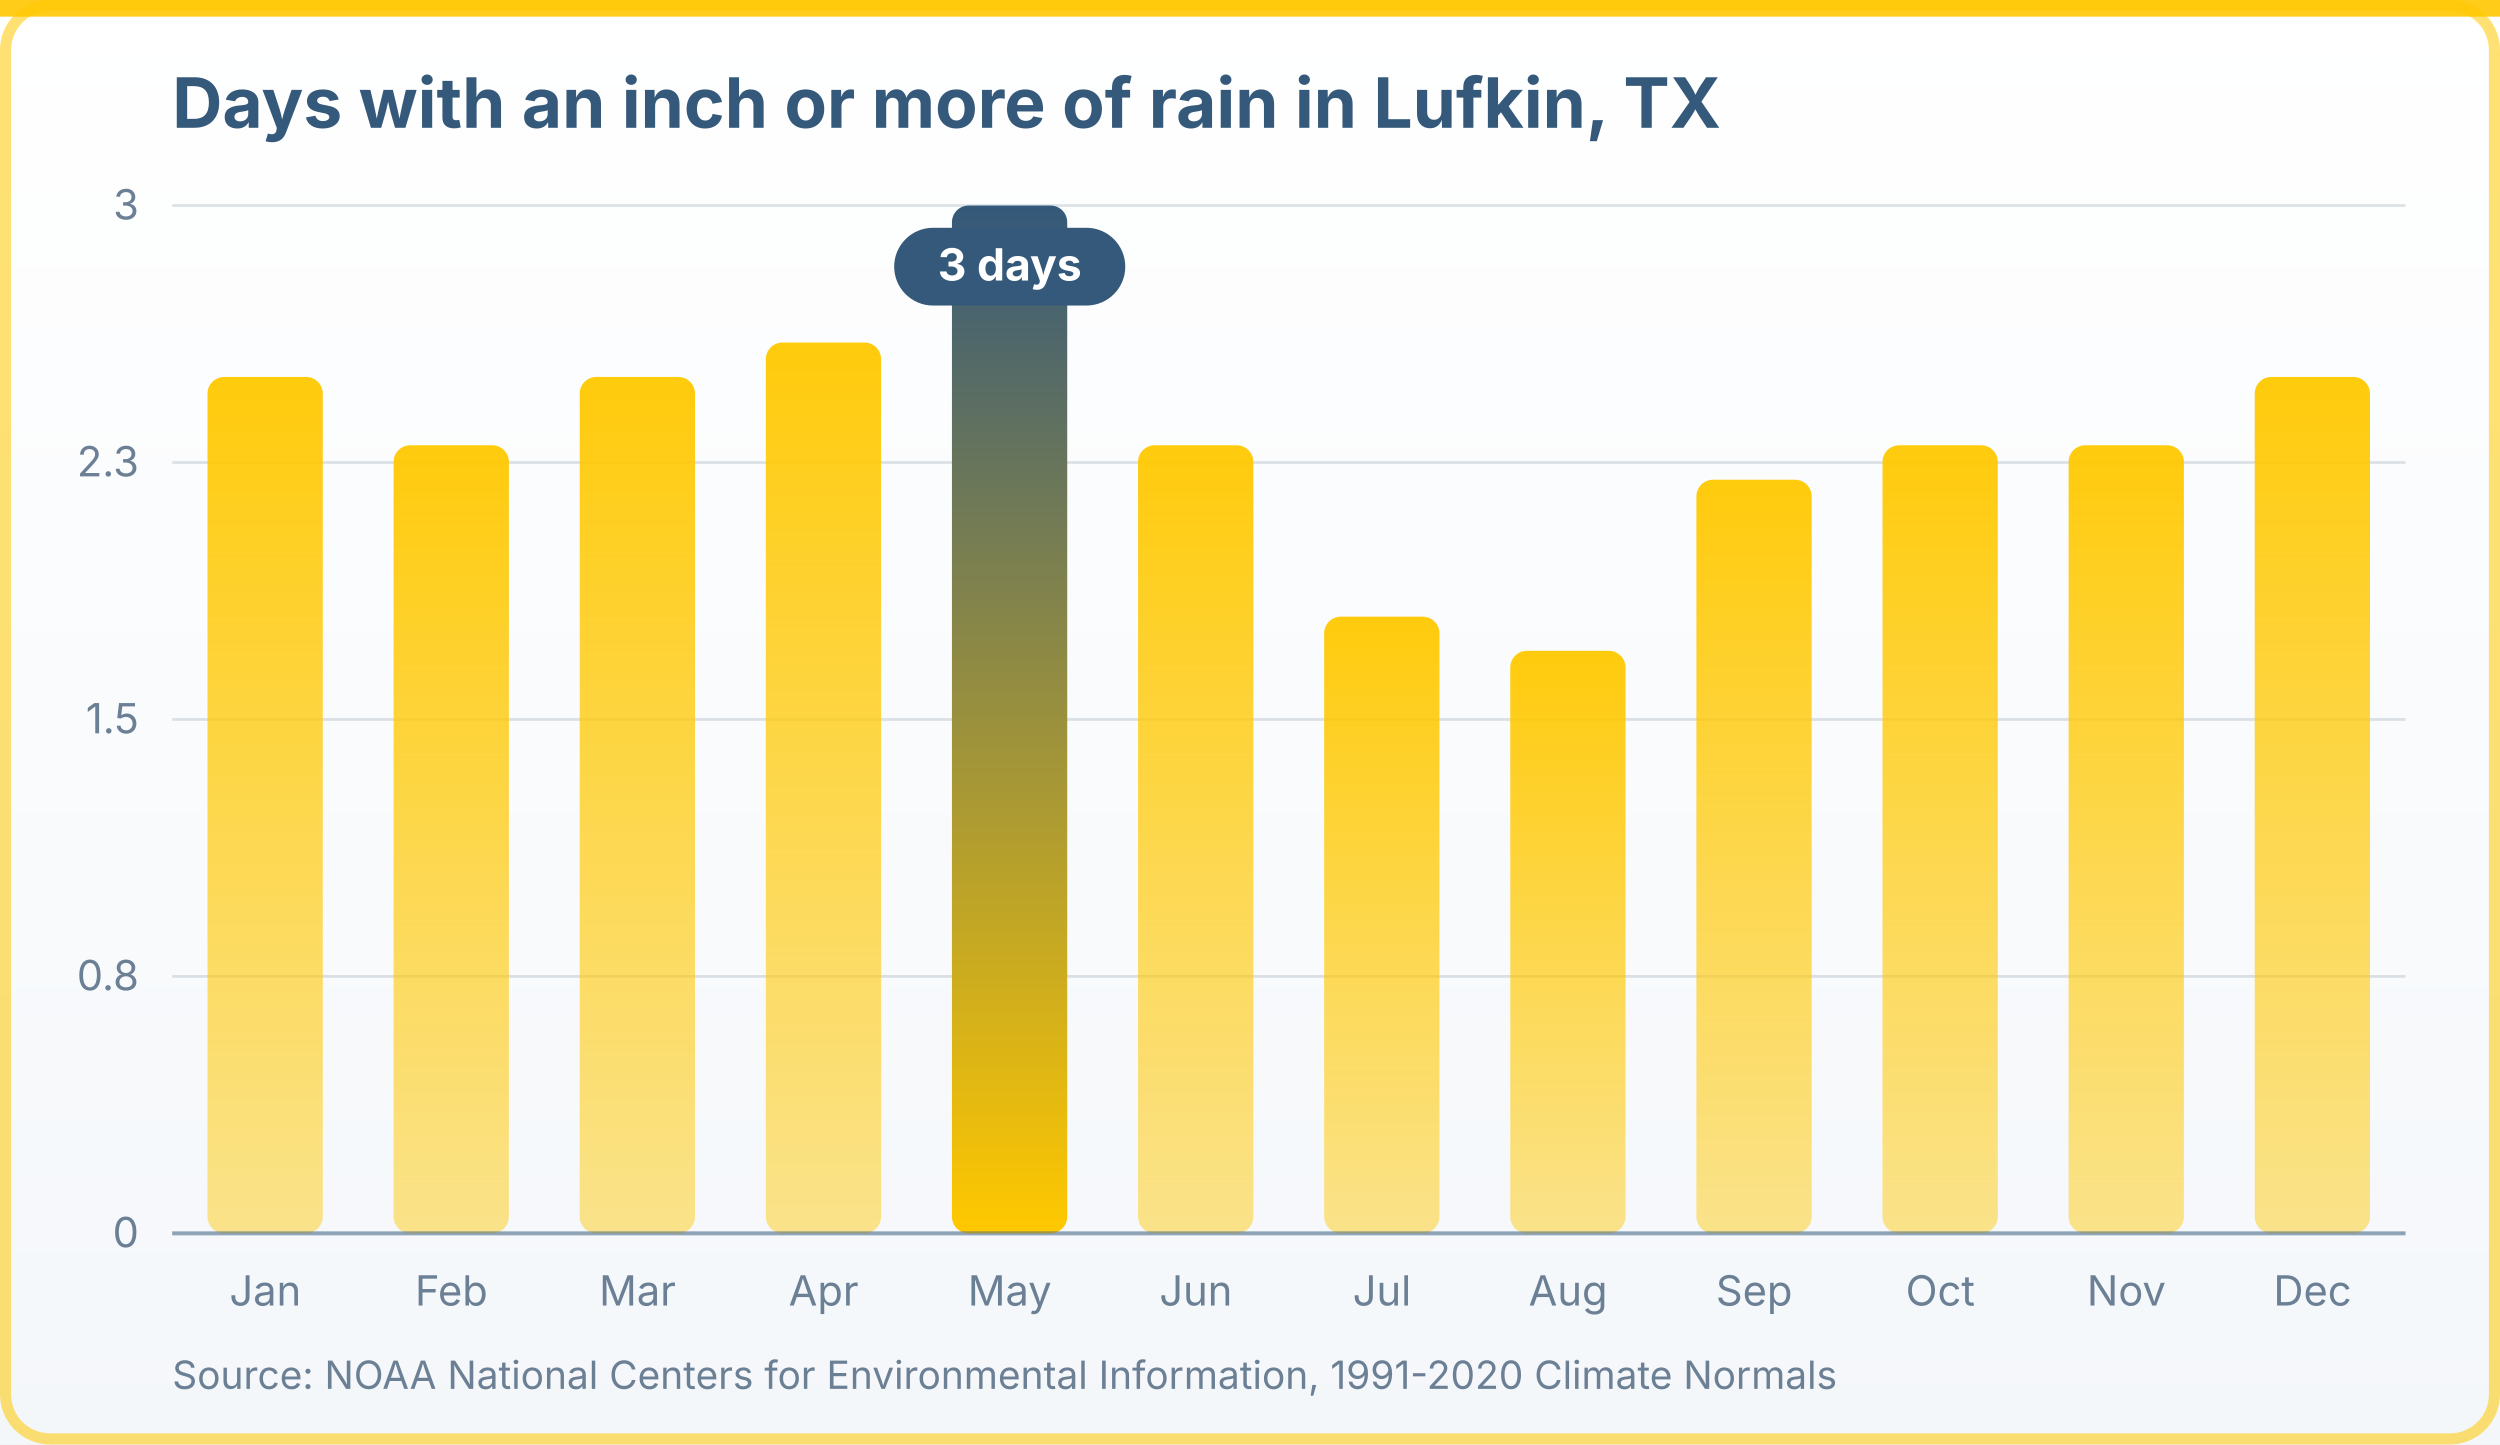
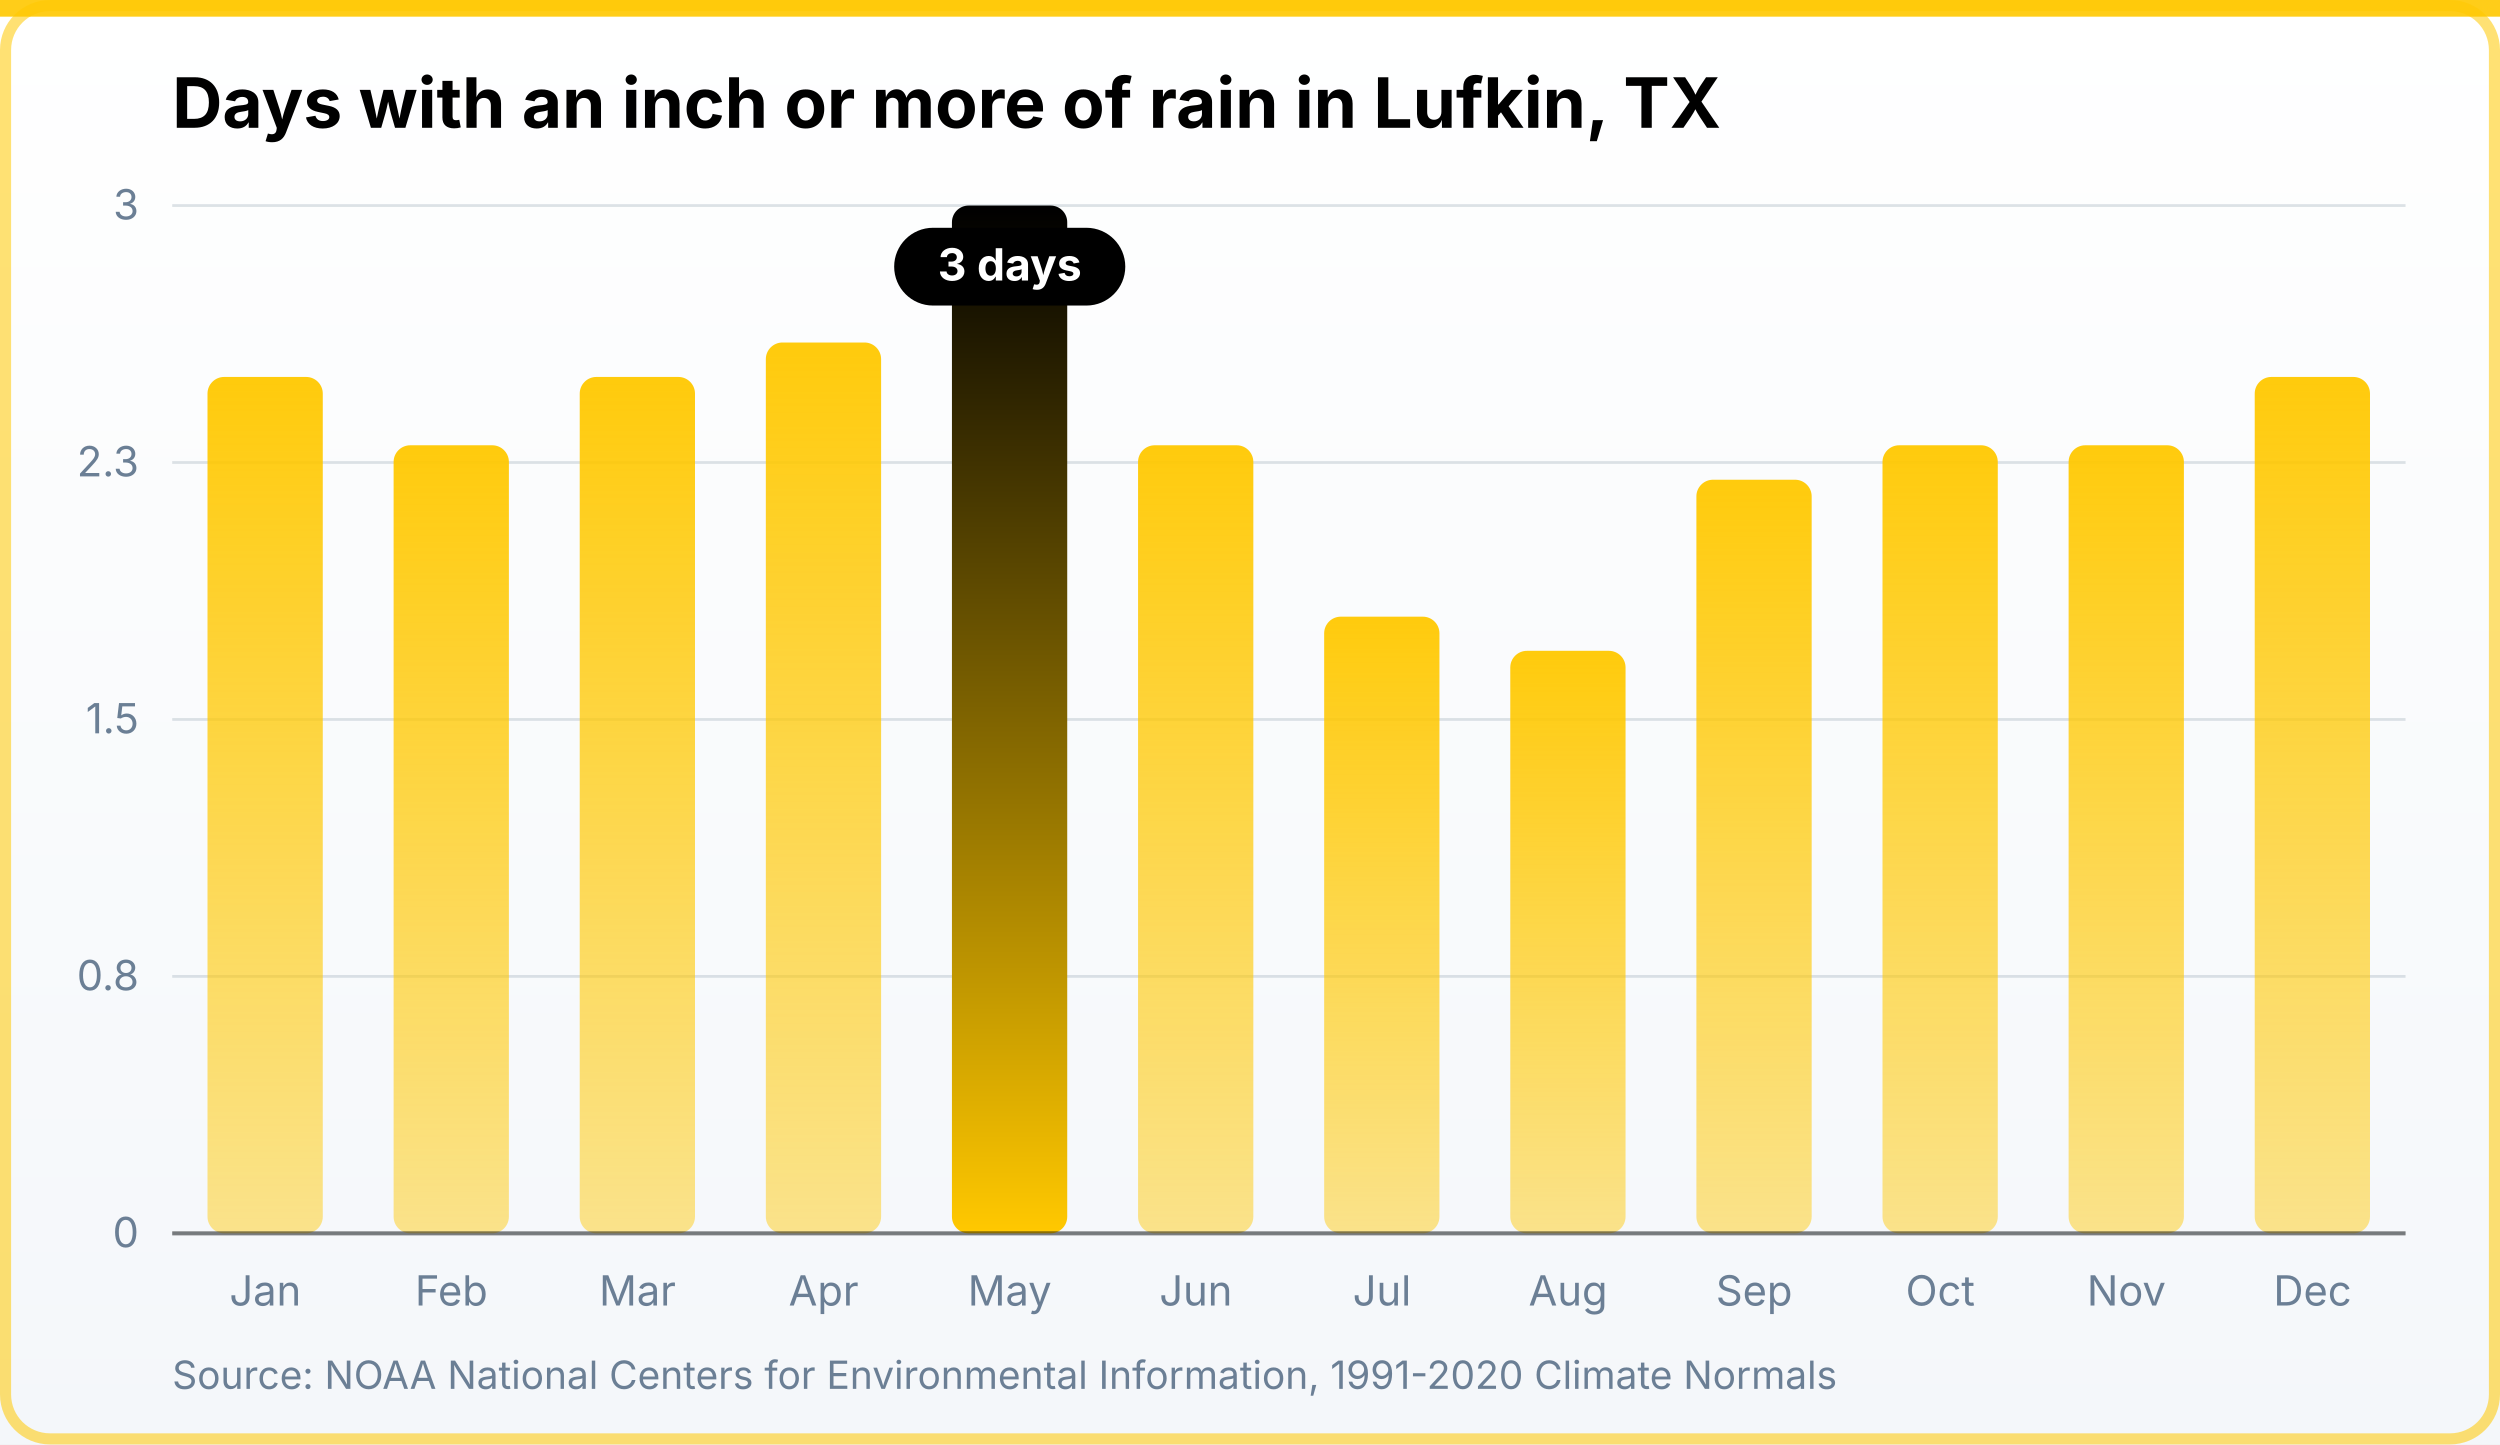
<svg xmlns="http://www.w3.org/2000/svg" viewBox="0 0 900 520" width="900" height="520" role="img">
  <defs>
    <linearGradient id="cbg" x1="0" y1="0" x2="0" y2="1">
      <stop offset="0" stop-color="#ffffff" />
      <stop offset="1" stop-color="#f4f7fa" />
    </linearGradient>
    <linearGradient id="barg" x1="0" y1="0" x2="0" y2="1">
      <stop offset="0" stop-color="#FFC800" stop-opacity=".95" />
      <stop offset="1" stop-color="#FFC800" stop-opacity=".45" />
    </linearGradient>
    <linearGradient id="barp" x1="0" y1="0" x2="0" y2="1">
-       <stop offset="0" stop-color="#35597A" />
+       <stop offset="0" stop-color="#000000" />
      <stop offset="1" stop-color="#FFC800" />
    </linearGradient>
  </defs>
  <rect width="900" height="520" fill="url(#cbg)" />
  <rect x="0" y="0" width="900" height="6" fill="#FFC800" fill-opacity=".9" />
-   <text x="62" y="46" font-family="system-ui,-apple-system,Segoe UI,sans-serif" font-size="25" font-weight="700" fill="#35597A">Days with an inch or more of rain in Lufkin, TX</text>
+   <text x="62" y="46" font-family="system-ui,-apple-system,Segoe UI,sans-serif" font-size="25" font-weight="700" fill="#000000">Days with an inch or more of rain in Lufkin, TX</text>
  <line x1="62" y1="444" x2="866" y2="444" stroke="#6b7f95" stroke-opacity=".22" stroke-width="1" />
  <text x="50" y="449" text-anchor="end" font-family="system-ui,-apple-system,Segoe UI,sans-serif" font-size="15" fill="#6b7f95">0</text>
  <line x1="62" y1="351.5" x2="866" y2="351.5" stroke="#6b7f95" stroke-opacity=".22" stroke-width="1" />
  <text x="50" y="356.5" text-anchor="end" font-family="system-ui,-apple-system,Segoe UI,sans-serif" font-size="15" fill="#6b7f95">0.8</text>
  <line x1="62" y1="259" x2="866" y2="259" stroke="#6b7f95" stroke-opacity=".22" stroke-width="1" />
  <text x="50" y="264" text-anchor="end" font-family="system-ui,-apple-system,Segoe UI,sans-serif" font-size="15" fill="#6b7f95">1.5</text>
  <line x1="62" y1="166.5" x2="866" y2="166.5" stroke="#6b7f95" stroke-opacity=".22" stroke-width="1" />
  <text x="50" y="171.5" text-anchor="end" font-family="system-ui,-apple-system,Segoe UI,sans-serif" font-size="15" fill="#6b7f95">2.3</text>
  <line x1="62" y1="74" x2="866" y2="74" stroke="#6b7f95" stroke-opacity=".22" stroke-width="1" />
  <text x="50" y="79" text-anchor="end" font-family="system-ui,-apple-system,Segoe UI,sans-serif" font-size="15" fill="#6b7f95">3</text>
  <rect x="74.7" y="135.7" width="41.5" height="308.3" rx="6" fill="url(#barg)" />
  <text x="95.5" y="470" text-anchor="middle" font-family="system-ui,-apple-system,Segoe UI,sans-serif" font-size="15" fill="#6b7f95">Jan</text>
  <rect x="141.7" y="160.3" width="41.5" height="283.7" rx="6" fill="url(#barg)" />
  <text x="162.5" y="470" text-anchor="middle" font-family="system-ui,-apple-system,Segoe UI,sans-serif" font-size="15" fill="#6b7f95">Feb</text>
  <rect x="208.7" y="135.7" width="41.5" height="308.3" rx="6" fill="url(#barg)" />
  <text x="229.5" y="470" text-anchor="middle" font-family="system-ui,-apple-system,Segoe UI,sans-serif" font-size="15" fill="#6b7f95">Mar</text>
  <rect x="275.7" y="123.3" width="41.5" height="320.7" rx="6" fill="url(#barg)" />
  <text x="296.5" y="470" text-anchor="middle" font-family="system-ui,-apple-system,Segoe UI,sans-serif" font-size="15" fill="#6b7f95">Apr</text>
  <rect x="342.7" y="74" width="41.5" height="370" rx="6" fill="url(#barp)" />
  <text x="363.5" y="470" text-anchor="middle" font-family="system-ui,-apple-system,Segoe UI,sans-serif" font-size="15" fill="#6b7f95">May</text>
  <rect x="409.7" y="160.3" width="41.5" height="283.7" rx="6" fill="url(#barg)" />
  <text x="430.5" y="470" text-anchor="middle" font-family="system-ui,-apple-system,Segoe UI,sans-serif" font-size="15" fill="#6b7f95">Jun</text>
  <rect x="476.7" y="222" width="41.5" height="222" rx="6" fill="url(#barg)" />
  <text x="497.5" y="470" text-anchor="middle" font-family="system-ui,-apple-system,Segoe UI,sans-serif" font-size="15" fill="#6b7f95">Jul</text>
  <rect x="543.7" y="234.3" width="41.5" height="209.7" rx="6" fill="url(#barg)" />
  <text x="564.5" y="470" text-anchor="middle" font-family="system-ui,-apple-system,Segoe UI,sans-serif" font-size="15" fill="#6b7f95">Aug</text>
  <rect x="610.7" y="172.7" width="41.5" height="271.3" rx="6" fill="url(#barg)" />
  <text x="631.5" y="470" text-anchor="middle" font-family="system-ui,-apple-system,Segoe UI,sans-serif" font-size="15" fill="#6b7f95">Sep</text>
  <rect x="677.7" y="160.3" width="41.5" height="283.7" rx="6" fill="url(#barg)" />
  <text x="698.5" y="470" text-anchor="middle" font-family="system-ui,-apple-system,Segoe UI,sans-serif" font-size="15" fill="#6b7f95">Oct</text>
  <rect x="744.7" y="160.3" width="41.5" height="283.7" rx="6" fill="url(#barg)" />
  <text x="765.5" y="470" text-anchor="middle" font-family="system-ui,-apple-system,Segoe UI,sans-serif" font-size="15" fill="#6b7f95">Nov</text>
  <rect x="811.7" y="135.7" width="41.5" height="308.3" rx="6" fill="url(#barg)" />
  <text x="832.5" y="470" text-anchor="middle" font-family="system-ui,-apple-system,Segoe UI,sans-serif" font-size="15" fill="#6b7f95">Dec</text>
-   <rect x="321.9" y="82" width="83.2" height="28" rx="14" fill="#35597A" />
+   <rect x="321.9" y="82" width="83.2" height="28" rx="14" fill="#000000" />
  <text x="363.5" y="101" text-anchor="middle" font-family="system-ui,-apple-system,Segoe UI,sans-serif" font-size="16" font-weight="700" fill="#ffffff">3 days</text>
-   <line x1="62" y1="444" x2="866" y2="444" stroke="#35597A" stroke-opacity=".45" stroke-width="1.5" />
+   <line x1="62" y1="444" x2="866" y2="444" stroke="#000000" stroke-opacity=".45" stroke-width="1.5" />
  <text x="62" y="500" font-family="system-ui,-apple-system,Segoe UI,sans-serif" font-size="14" fill="#6b7f95">Source: NOAA National Centers for Environmental Information, 1991-2020 Climate Normals</text>
  <rect x="2" y="2" width="896" height="516" rx="16" fill="none" stroke="#FFC800" stroke-opacity=".55" stroke-width="4" />
</svg>
